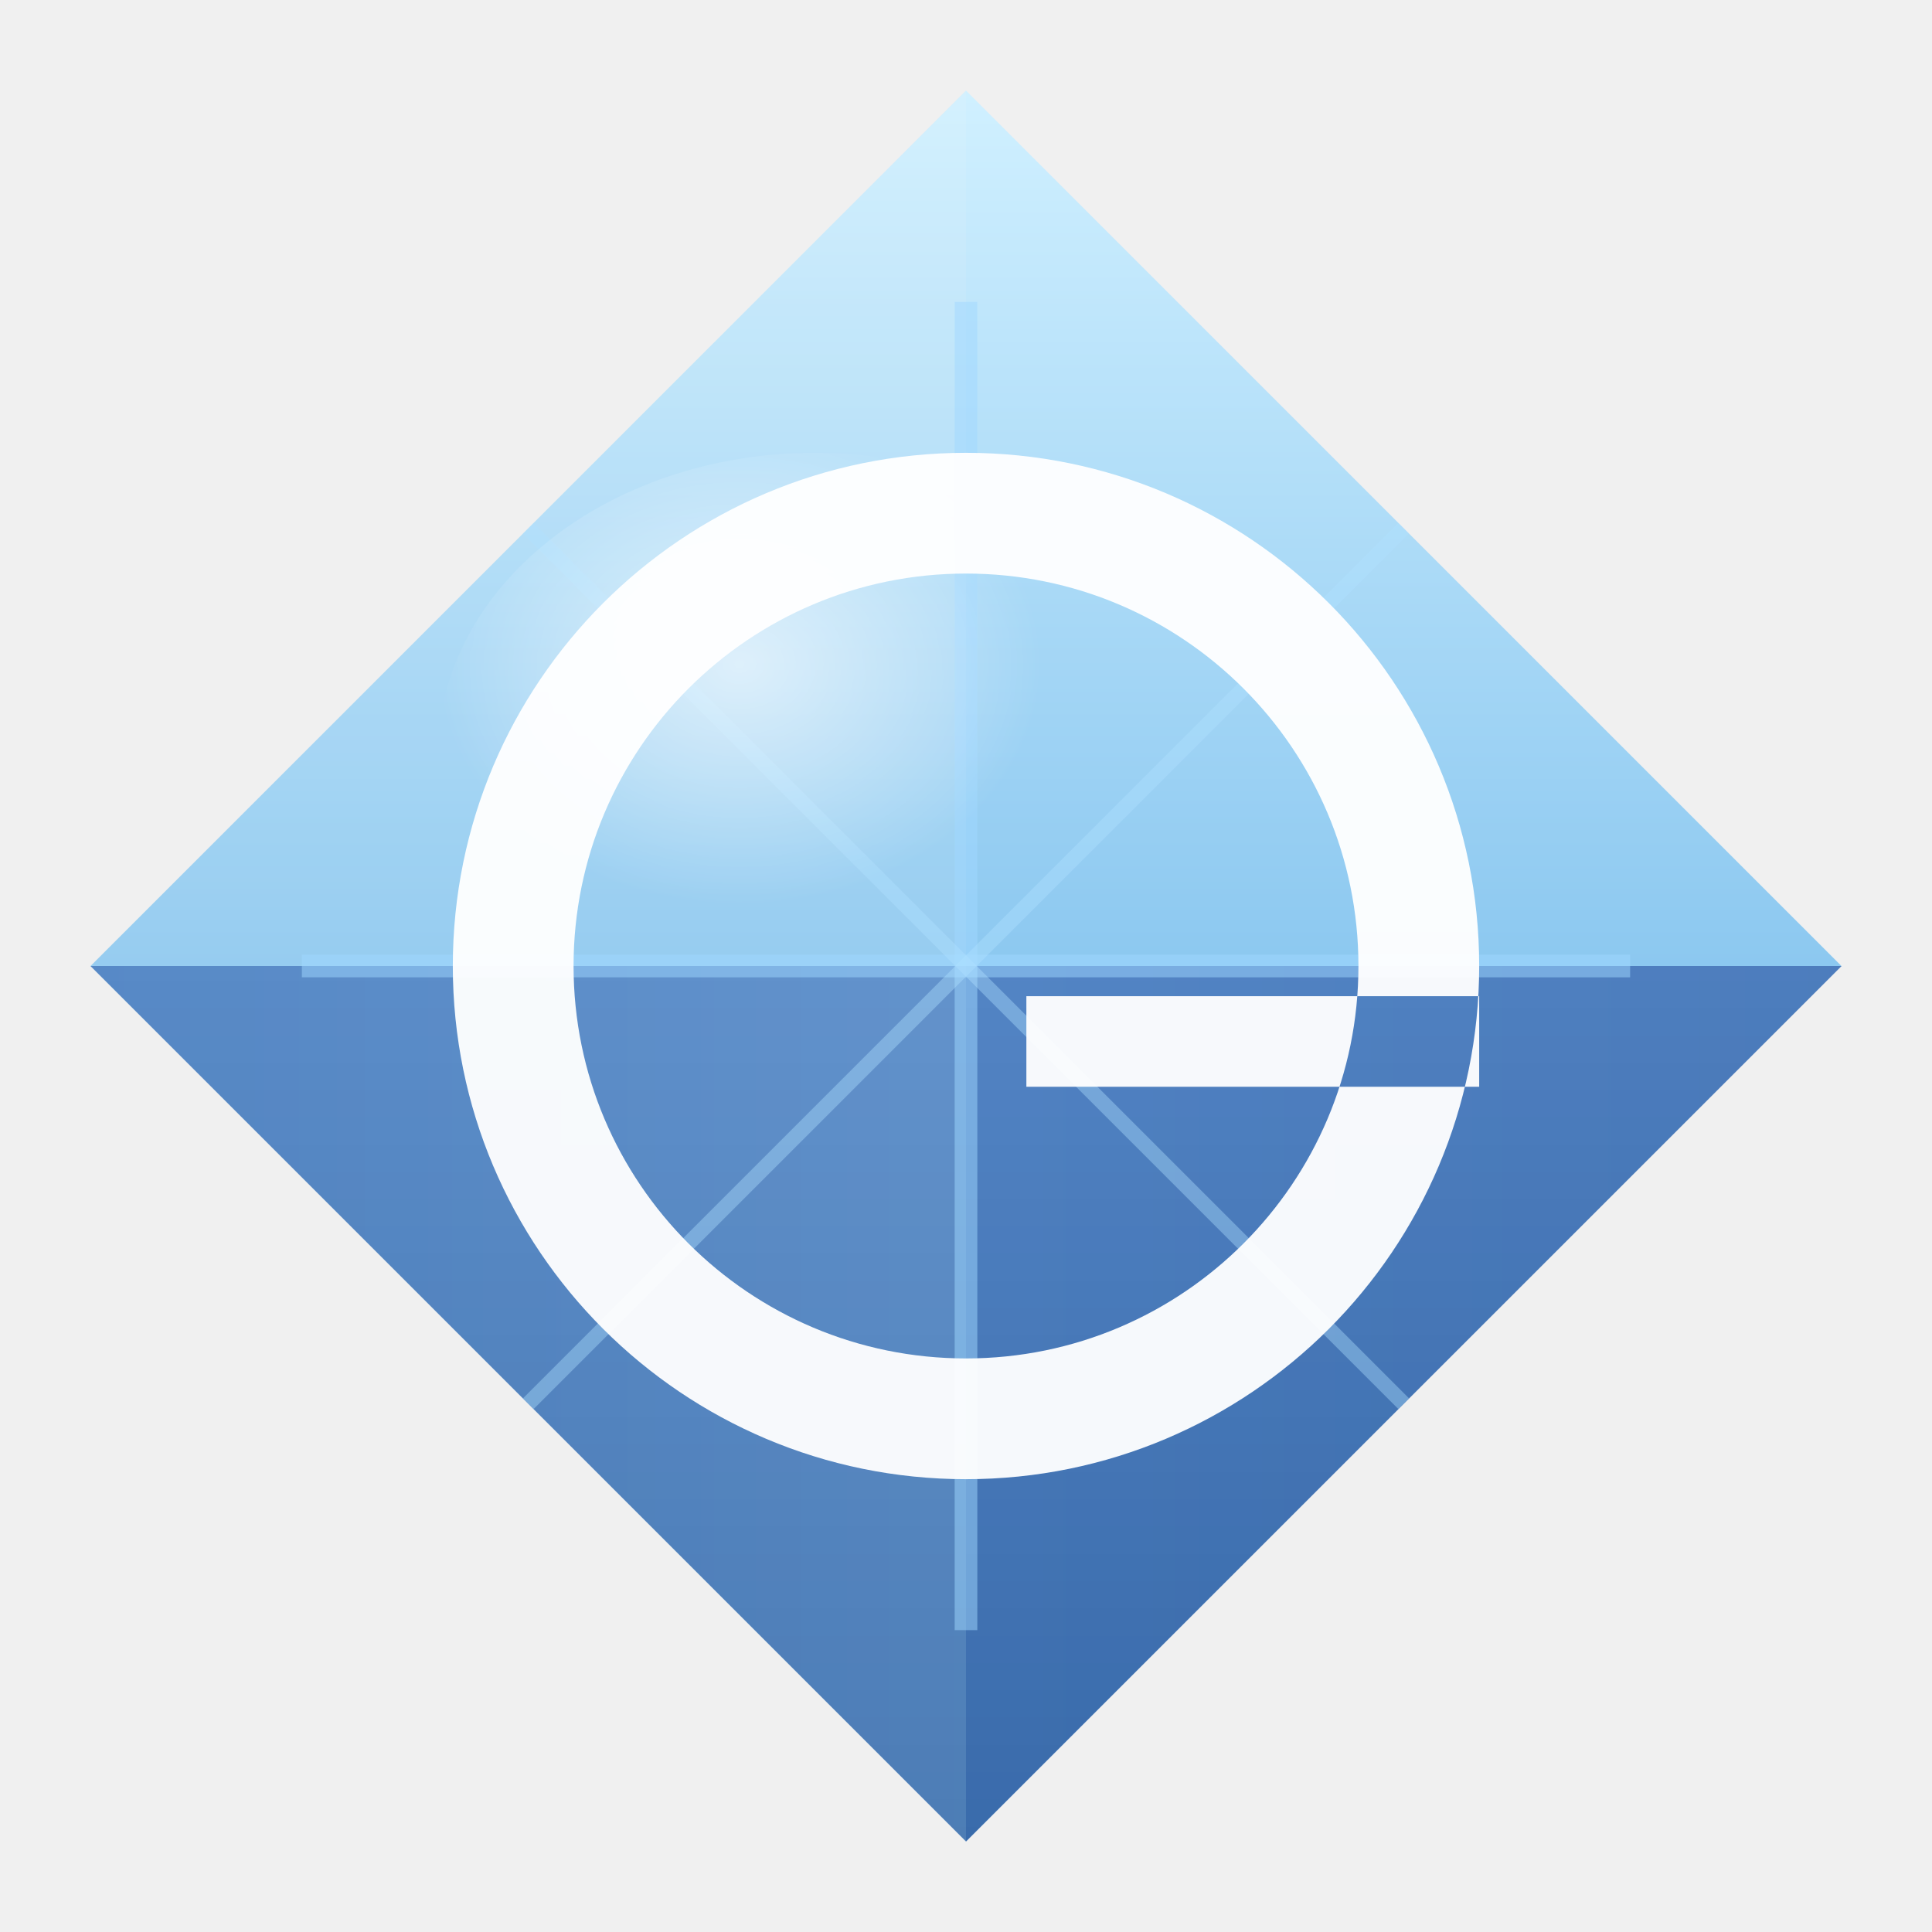
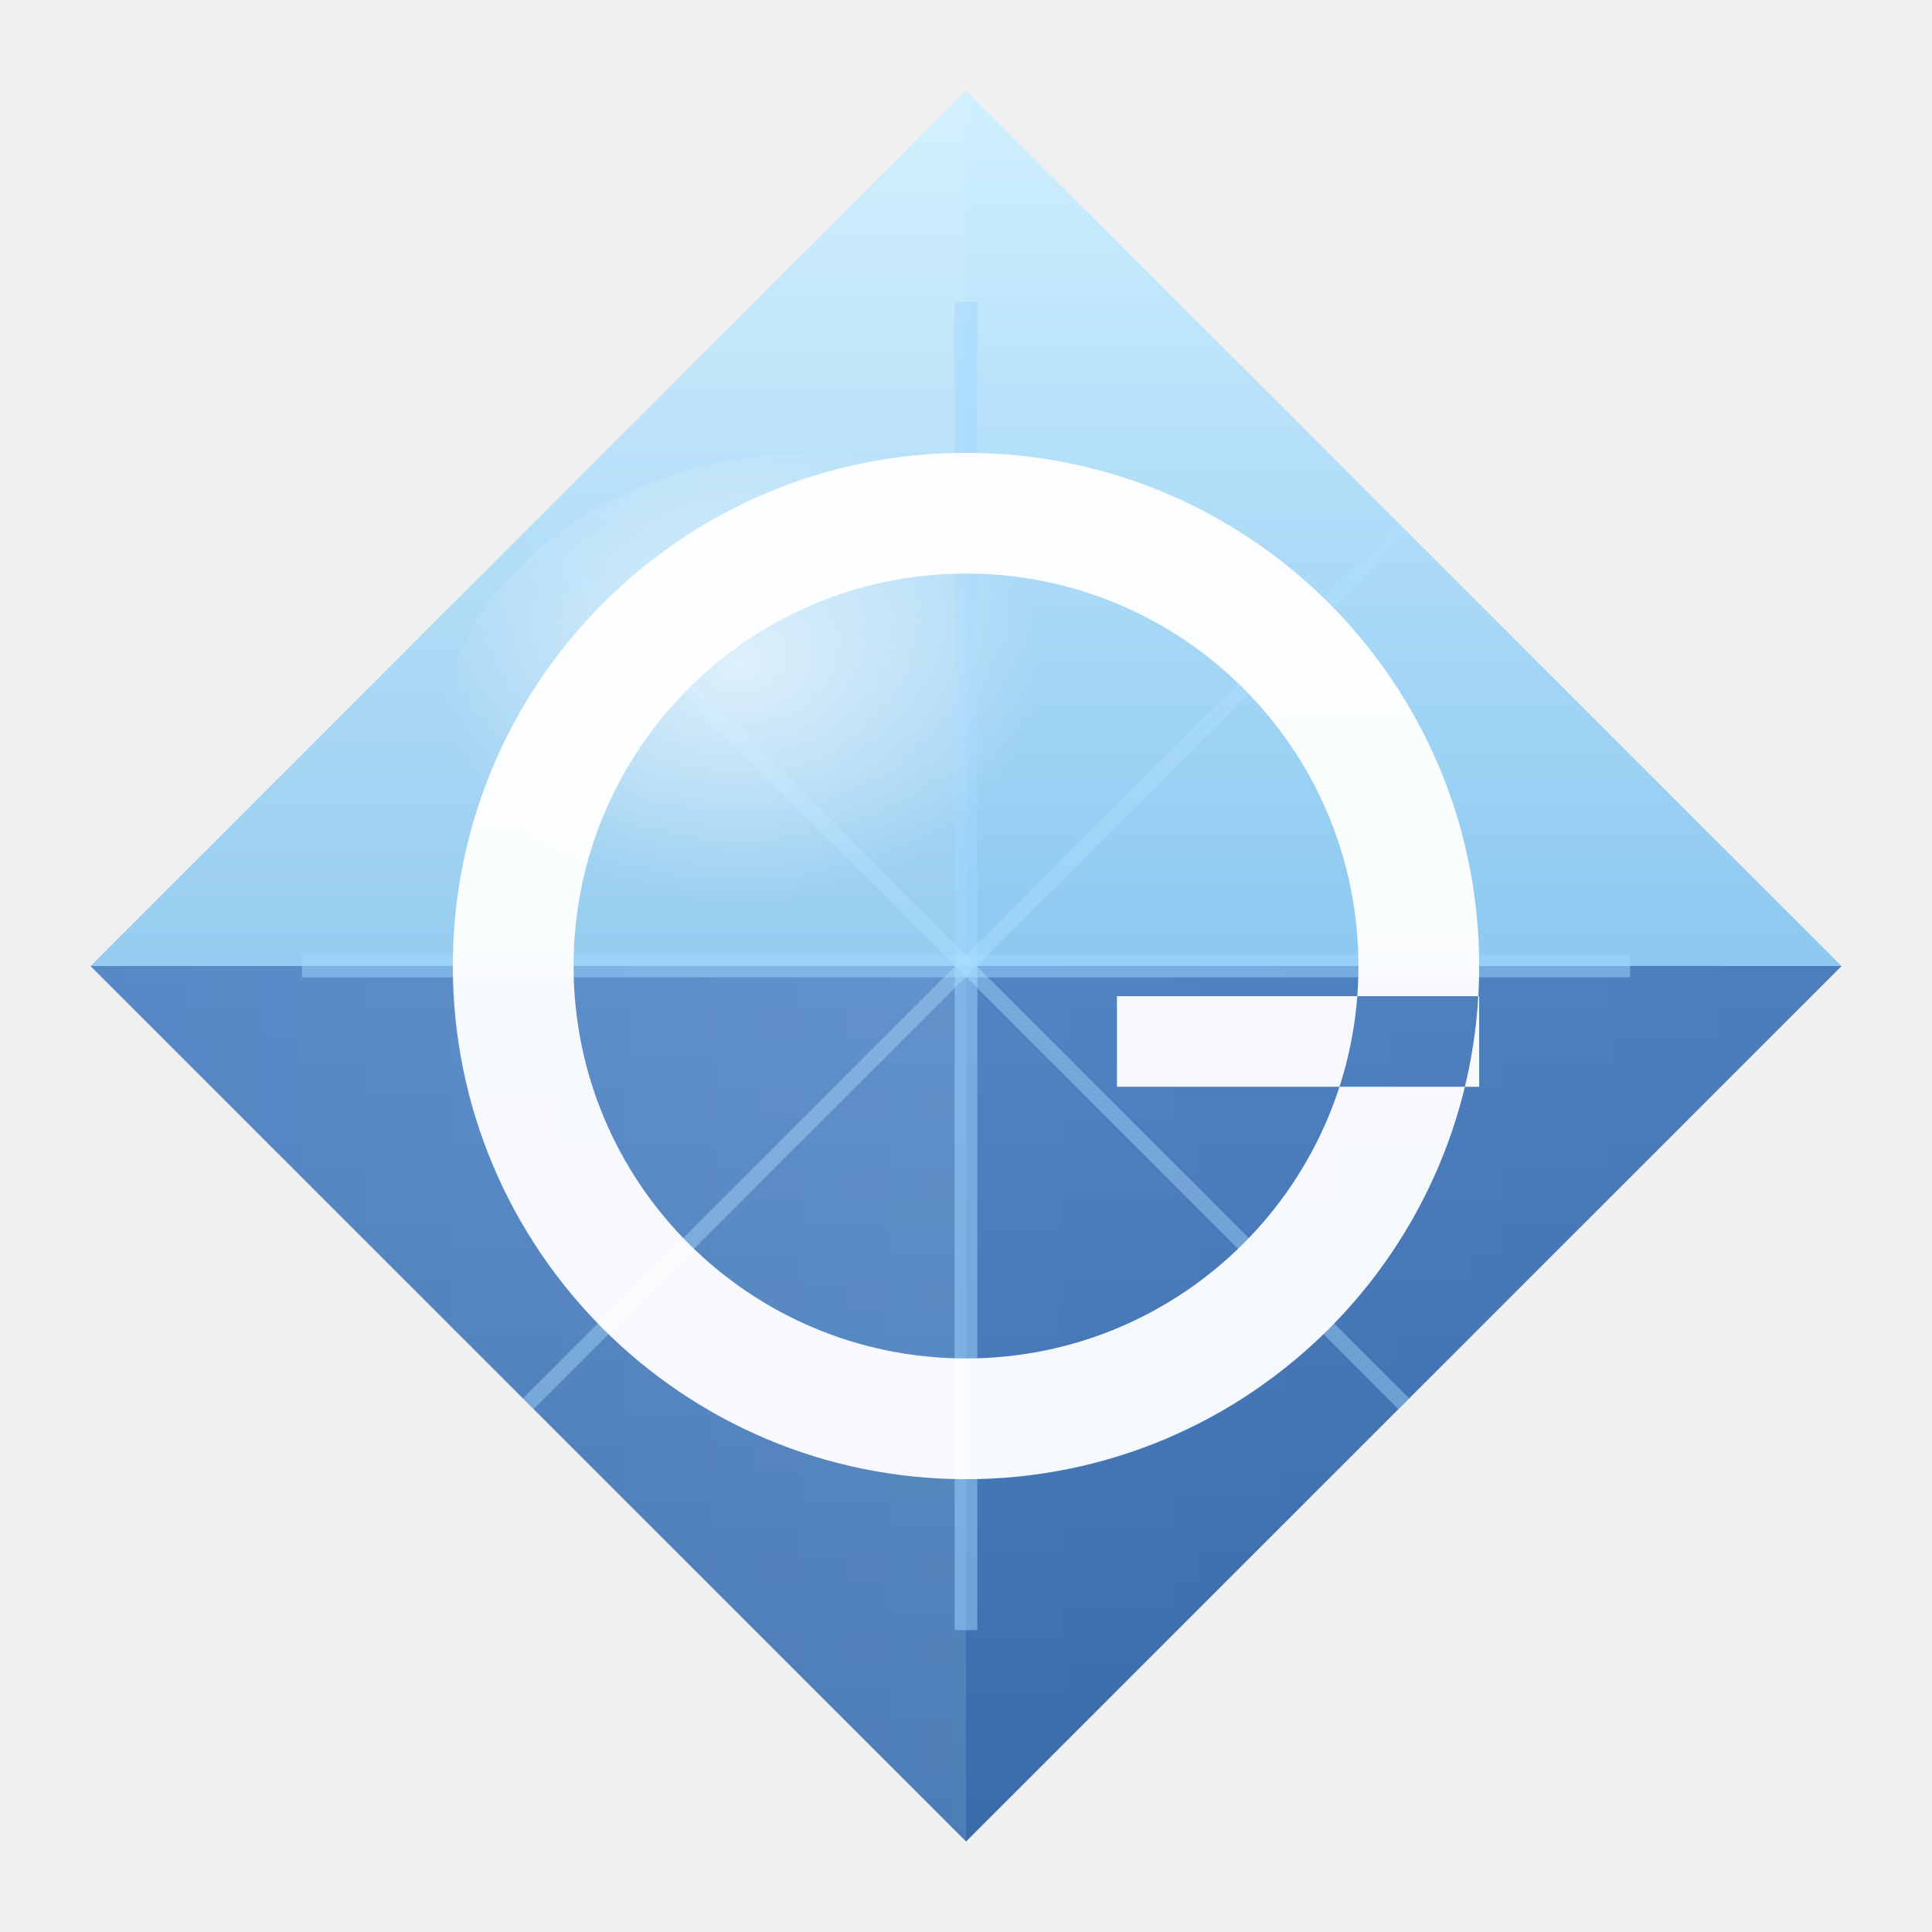
<svg xmlns="http://www.w3.org/2000/svg" viewBox="0 0 128 128">
  <defs>
    <linearGradient id="topFacet" x1="0%" y1="0%" x2="0%" y2="100%">
      <stop offset="0%" style="stop-color:#d0f0ff" />
      <stop offset="100%" style="stop-color:#8cc8f0" />
    </linearGradient>
    <linearGradient id="leftFacet" x1="0%" y1="0%" x2="100%" y2="0%">
      <stop offset="0%" style="stop-color:#5090d0" />
      <stop offset="100%" style="stop-color:#80b8e8" />
    </linearGradient>
    <linearGradient id="rightFacet" x1="0%" y1="0%" x2="100%" y2="0%">
      <stop offset="0%" style="stop-color:#6098d8" />
      <stop offset="100%" style="stop-color:#4070b0" />
    </linearGradient>
    <linearGradient id="bottomFacet" x1="0%" y1="0%" x2="0%" y2="100%">
      <stop offset="0%" style="stop-color:#5080c0" />
      <stop offset="100%" style="stop-color:#3060a0" />
    </linearGradient>
    <radialGradient id="highlight" cx="40%" cy="35%" r="40%">
      <stop offset="0%" style="stop-color:#ffffff;stop-opacity:0.6" />
      <stop offset="100%" style="stop-color:#ffffff;stop-opacity:0" />
    </radialGradient>
  </defs>
  <polygon points="64,6 122,64 64,64" fill="url(#topFacet)" />
  <polygon points="64,6 6,64 64,64" fill="url(#topFacet)" opacity="0.9" />
  <polygon points="6,64 64,64 64,122" fill="url(#leftFacet)" opacity="0.85" />
  <polygon points="122,64 64,64 64,122" fill="url(#rightFacet)" />
  <polygon points="64,64 6,64 64,122" fill="url(#bottomFacet)" opacity="0.7" />
  <polygon points="64,64 122,64 64,122" fill="url(#bottomFacet)" opacity="0.8" />
  <line x1="64" y1="20" x2="64" y2="108" stroke="#a0d8ff" stroke-width="1.5" opacity="0.5" />
  <line x1="20" y1="64" x2="108" y2="64" stroke="#a0d8ff" stroke-width="1.5" opacity="0.5" />
  <line x1="35" y1="35" x2="93" y2="93" stroke="#b0e0ff" stroke-width="1" opacity="0.4" />
  <line x1="93" y1="35" x2="35" y2="93" stroke="#b0e0ff" stroke-width="1" opacity="0.4" />
  <ellipse cx="54" cy="50" rx="25" ry="20" fill="url(#highlight)" />
  <g fill="white">
-     <path d="M 64 30              A 34 34 0 1 0 64 98              A 34 34 0 0 0 98 64              L 98 72              L 68 72              L 68 66              L 90 66              L 90 64              A 26 26 0 1 1 64 38              A 26 26 0 0 1 90 64              L 90 66              L 98 66              L 98 64              A 34 34 0 0 0 64 30 Z" fill="white" opacity="0.95" />
+     <path d="M 64 30              A 34 34 0 1 0 64 98              A 34 34 0 0 0 98 64              L 98 72              L 74 72              L 74 66              L 90 66              L 90 64              A 26 26 0 1 1 64 38              A 26 26 0 0 1 90 64              L 90 66              L 98 66              L 98 64              A 34 34 0 0 0 64 30 Z" fill="white" opacity="0.95" />
  </g>
</svg>
